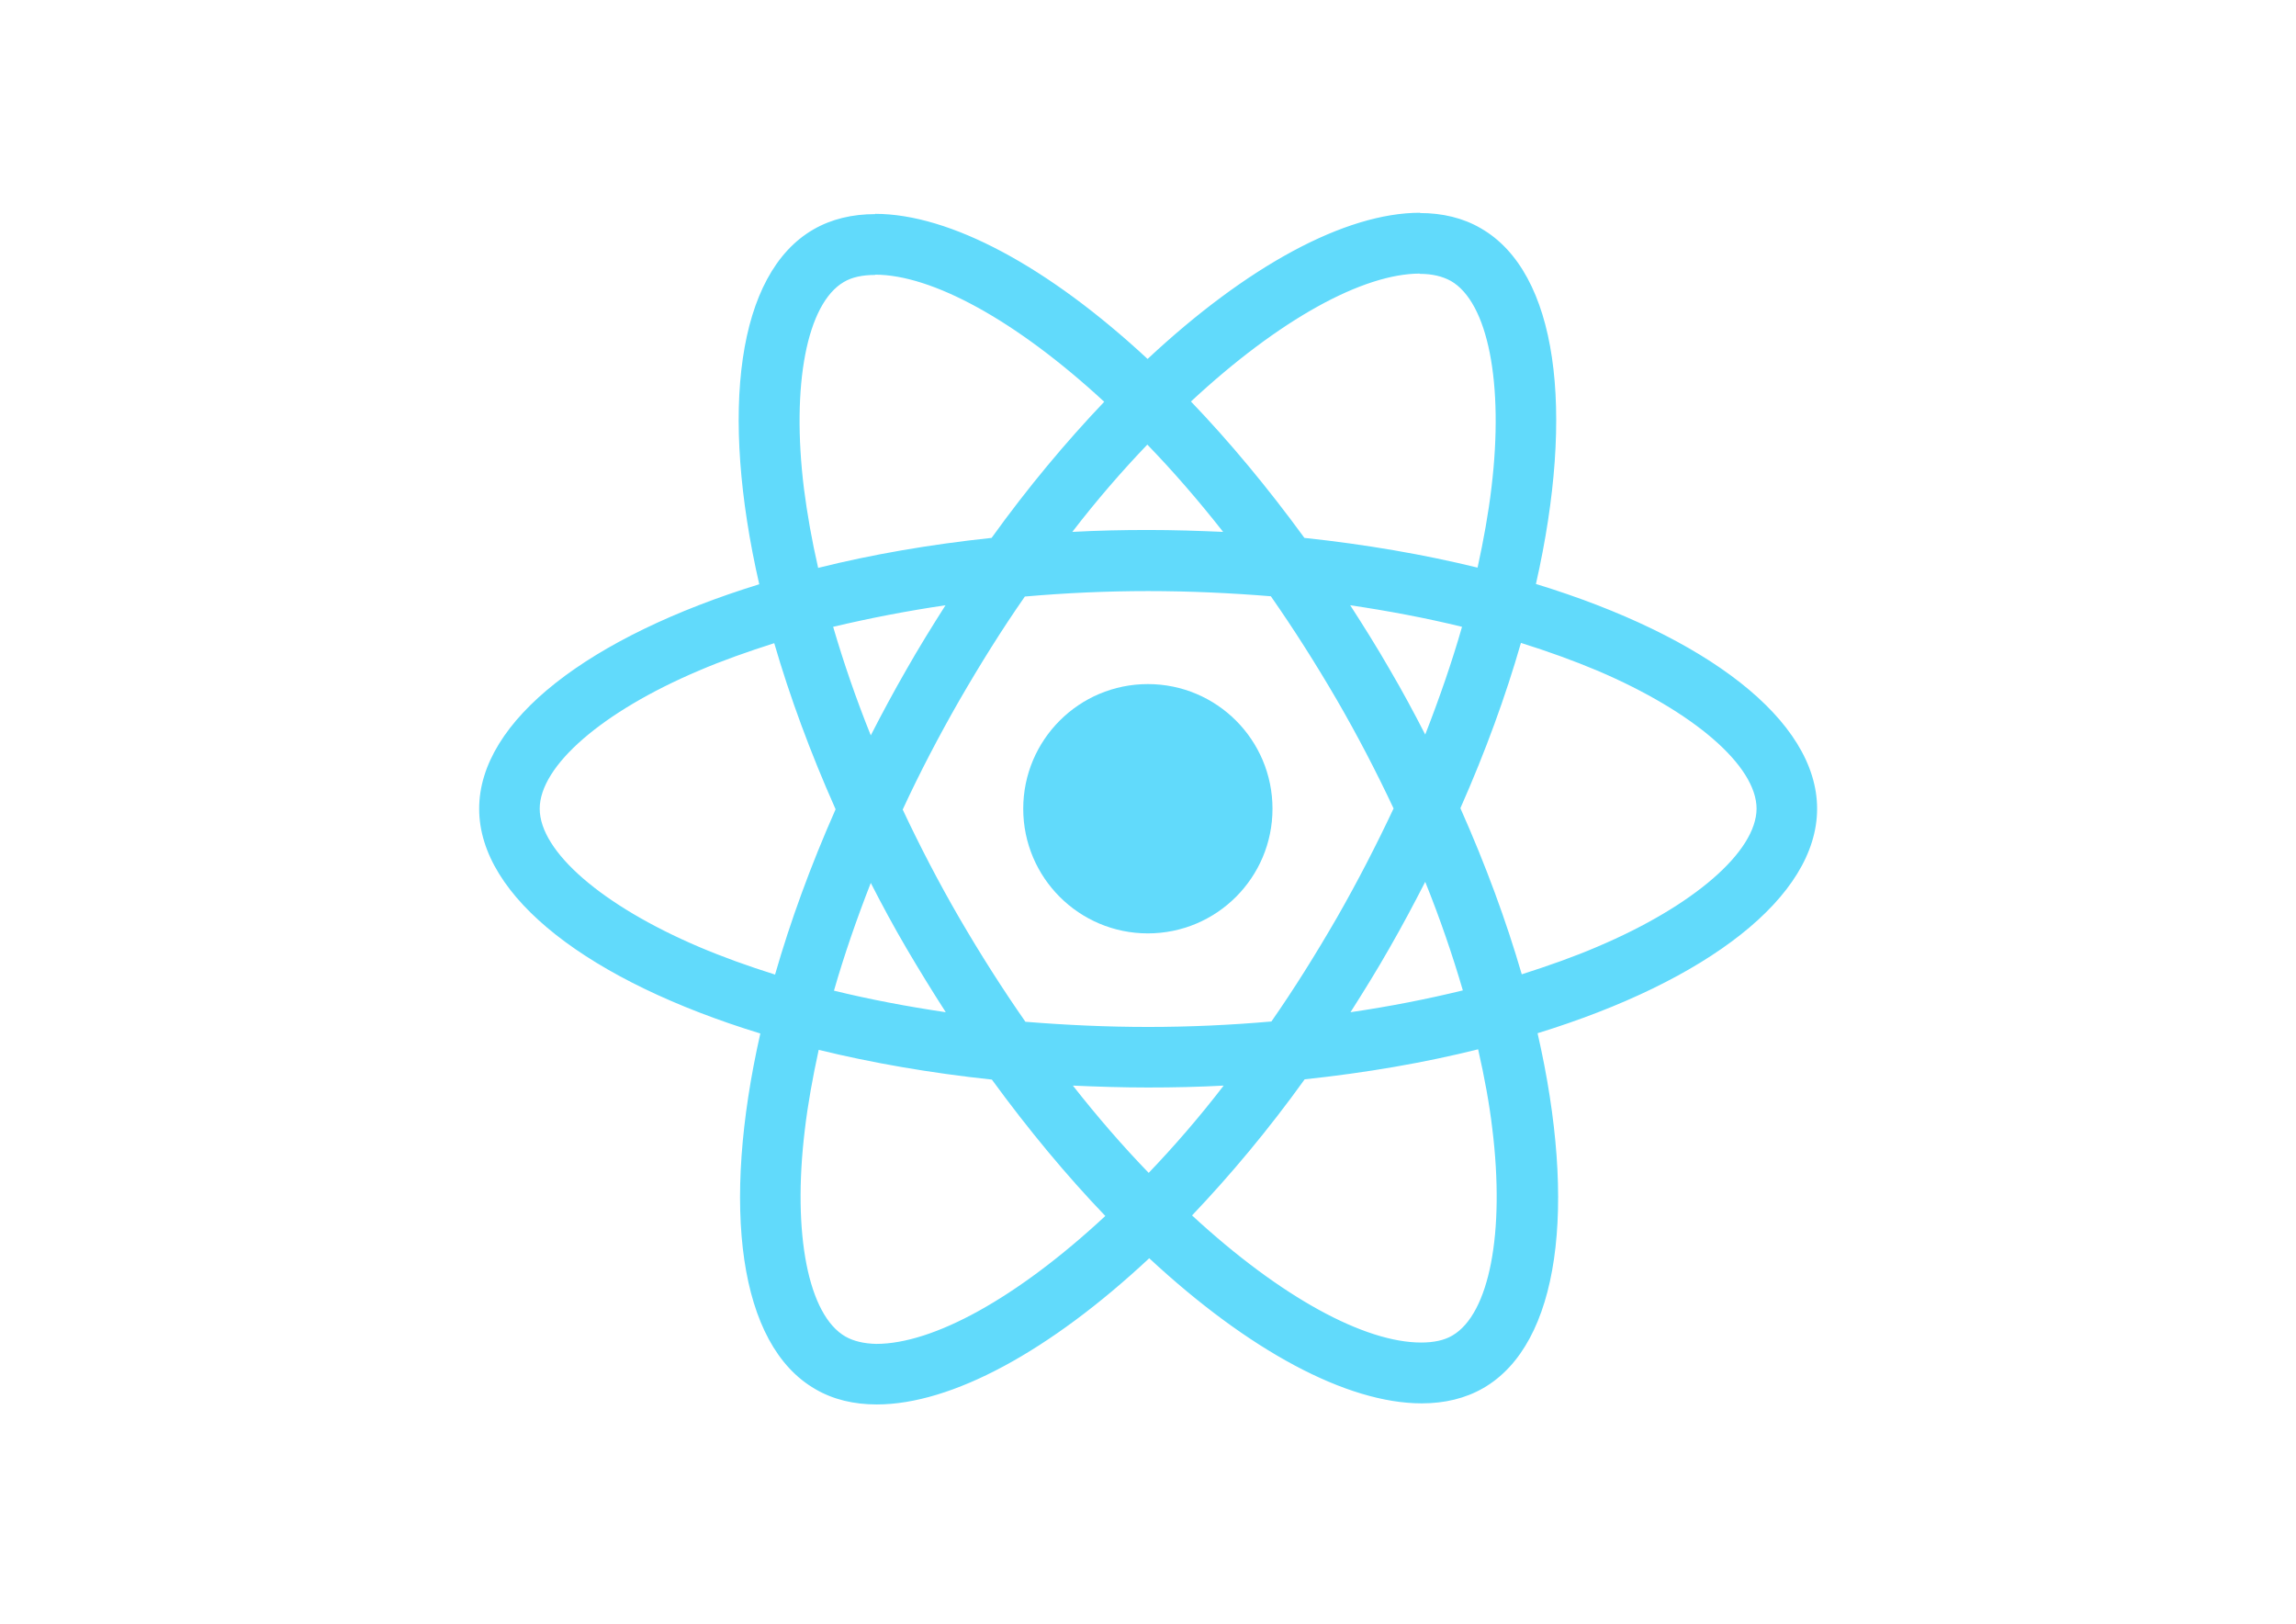
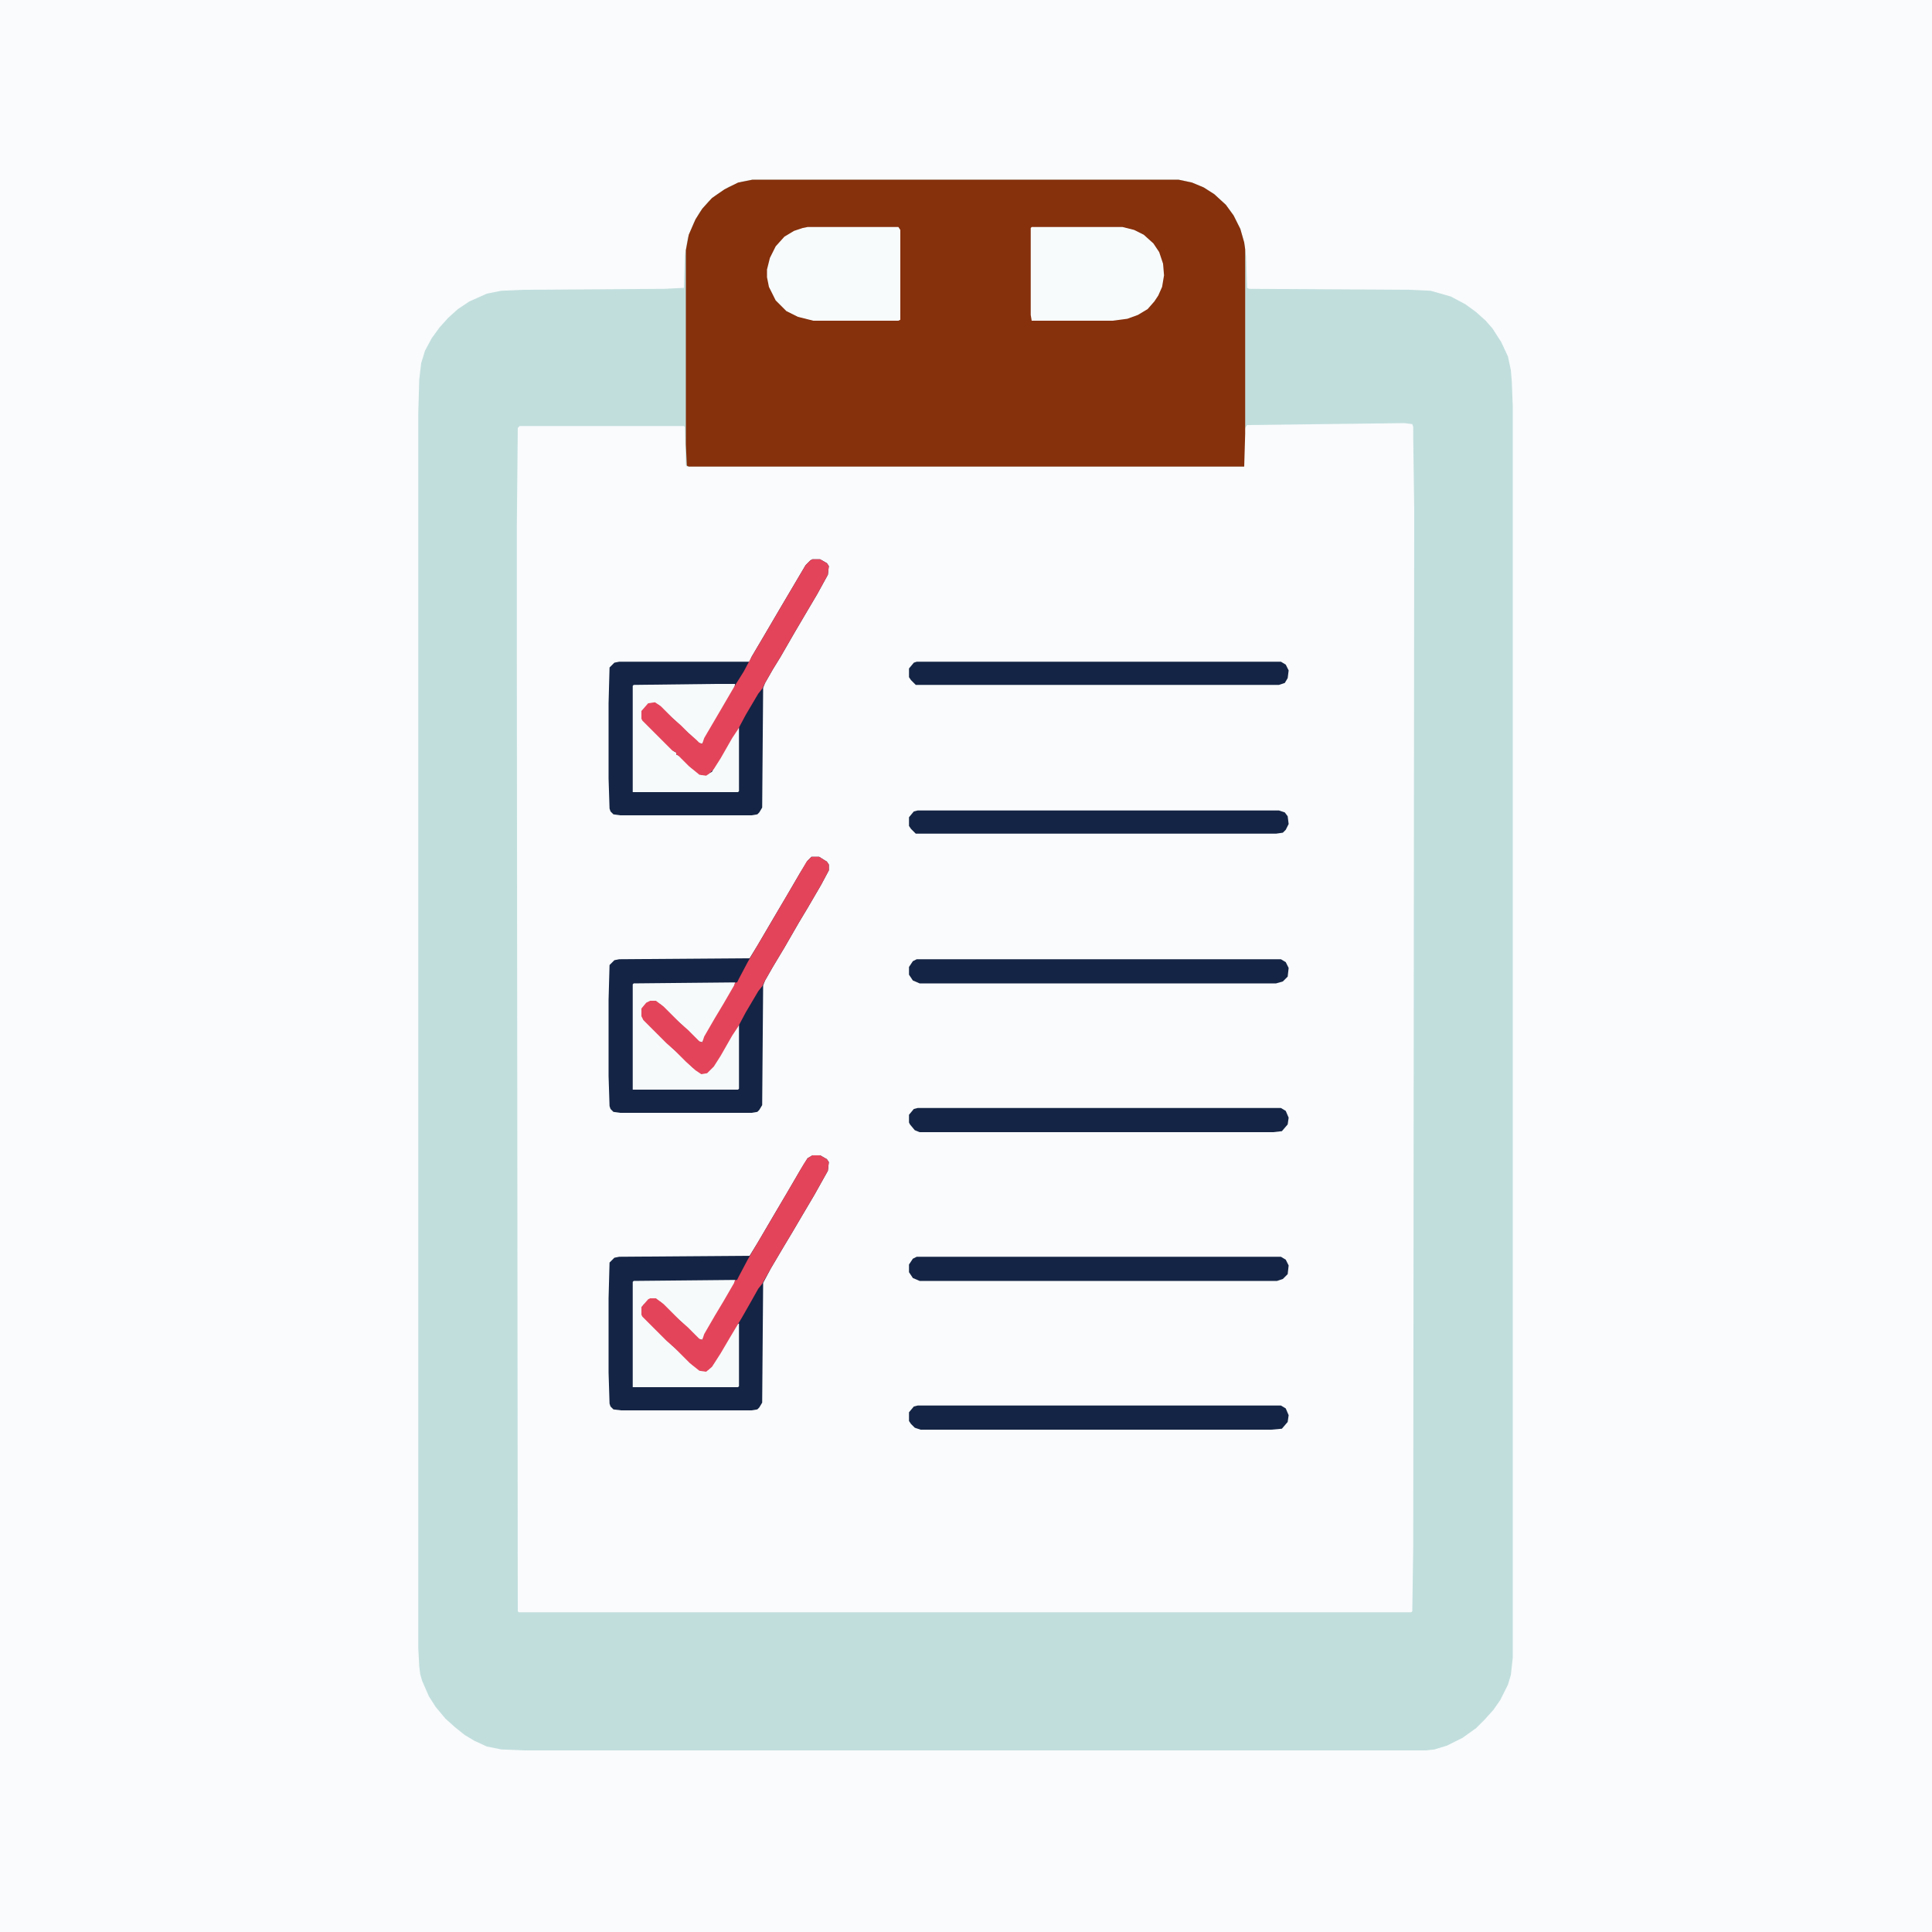
- <svg xmlns="http://www.w3.org/2000/svg" viewBox="0 0 841.9 595.3">
-   <g fill="#61DAFB">
-     <path d="M666.3 296.5c0-32.5-40.7-63.3-103.1-82.4 14.4-63.6 8-114.2-20.2-130.4-6.5-3.8-14.1-5.6-22.4-5.6v22.3c4.6 0 8.3.9 11.4 2.6 13.6 7.8 19.5 37.5 14.9 75.7-1.1 9.4-2.9 19.3-5.1 29.4-19.6-4.8-41-8.5-63.5-10.9-13.5-18.5-27.5-35.3-41.6-50 32.6-30.3 63.2-46.9 84-46.9V78c-27.5 0-63.5 19.6-99.9 53.6-36.4-33.8-72.4-53.2-99.9-53.2v22.3c20.7 0 51.4 16.5 84 46.6-14 14.7-28 31.4-41.3 49.9-22.6 2.4-44 6.1-63.6 11-2.3-10-4-19.7-5.2-29-4.7-38.2 1.1-67.9 14.6-75.8 3-1.8 6.9-2.6 11.5-2.6V78.5c-8.4 0-16 1.8-22.6 5.6-28.1 16.2-34.4 66.7-19.9 130.1-62.2 19.2-102.7 49.9-102.7 82.3 0 32.5 40.7 63.3 103.1 82.4-14.4 63.6-8 114.2 20.2 130.4 6.5 3.8 14.1 5.6 22.5 5.6 27.5 0 63.5-19.6 99.9-53.6 36.4 33.8 72.4 53.2 99.9 53.2 8.4 0 16-1.8 22.6-5.6 28.1-16.2 34.4-66.7 19.9-130.1 62-19.1 102.5-49.9 102.5-82.3zm-130.2-66.7c-3.7 12.9-8.3 26.2-13.5 39.5-4.1-8-8.4-16-13.1-24-4.6-8-9.5-15.8-14.4-23.4 14.2 2.1 27.9 4.7 41 7.9zm-45.8 106.5c-7.8 13.5-15.8 26.3-24.1 38.2-14.9 1.3-30 2-45.2 2-15.1 0-30.2-.7-45-1.9-8.3-11.9-16.4-24.6-24.2-38-7.6-13.1-14.5-26.4-20.8-39.8 6.2-13.4 13.2-26.8 20.7-39.9 7.8-13.5 15.8-26.3 24.1-38.2 14.9-1.3 30-2 45.2-2 15.1 0 30.2.7 45 1.9 8.3 11.9 16.4 24.6 24.2 38 7.6 13.1 14.5 26.4 20.8 39.8-6.3 13.4-13.2 26.8-20.7 39.9zm32.3-13c5.4 13.4 10 26.8 13.8 39.8-13.1 3.2-26.9 5.9-41.2 8 4.9-7.7 9.8-15.6 14.4-23.7 4.6-8 8.9-16.1 13-24.1zM421.2 430c-9.3-9.6-18.6-20.3-27.8-32 9 .4 18.2.7 27.5.7 9.4 0 18.7-.2 27.8-.7-9 11.7-18.3 22.4-27.5 32zm-74.4-58.9c-14.2-2.1-27.9-4.7-41-7.9 3.7-12.9 8.3-26.2 13.5-39.5 4.1 8 8.4 16 13.1 24 4.7 8 9.5 15.8 14.4 23.4zM420.7 163c9.3 9.6 18.6 20.3 27.8 32-9-.4-18.2-.7-27.5-.7-9.4 0-18.7.2-27.8.7 9-11.7 18.3-22.4 27.5-32zm-74 58.9c-4.9 7.7-9.8 15.6-14.4 23.7-4.6 8-8.9 16-13 24-5.4-13.4-10-26.8-13.8-39.8 13.1-3.1 26.9-5.8 41.2-7.9zm-90.5 125.2c-35.4-15.1-58.3-34.9-58.3-50.6 0-15.7 22.9-35.6 58.3-50.6 8.6-3.7 18-7 27.7-10.1 5.7 19.6 13.2 40 22.5 60.9-9.2 20.8-16.6 41.1-22.2 60.6-9.9-3.1-19.3-6.5-28-10.2zM310 490c-13.6-7.8-19.5-37.5-14.9-75.7 1.1-9.4 2.9-19.3 5.1-29.4 19.6 4.8 41 8.5 63.5 10.9 13.5 18.5 27.5 35.3 41.6 50-32.6 30.3-63.2 46.9-84 46.9-4.5-.1-8.3-1-11.3-2.7zm237.2-76.2c4.7 38.2-1.1 67.9-14.6 75.8-3 1.8-6.9 2.6-11.5 2.6-20.7 0-51.4-16.5-84-46.6 14-14.7 28-31.4 41.3-49.9 22.6-2.4 44-6.1 63.6-11 2.3 10.1 4.1 19.8 5.2 29.1zm38.5-66.7c-8.6 3.7-18 7-27.7 10.1-5.7-19.6-13.2-40-22.5-60.9 9.2-20.8 16.6-41.1 22.2-60.6 9.9 3.1 19.3 6.5 28.1 10.2 35.4 15.1 58.3 34.9 58.3 50.6-.1 15.7-23 35.6-58.4 50.6zM320.8 78.4z" />
-     <circle cx="420.9" cy="296.5" r="45.7" />
-     <path d="M520.5 78.1z" />
-   </g>
+ <svg xmlns="http://www.w3.org/2000/svg" version="1.1" viewBox="0 0 2000 2000" width="500" height="500">
+   <path transform="translate(0)" d="m0 0h2e3v2e3h-2e3z" fill="#F9FBFC" />
+   <path transform="translate(779,186)" d="m0 0h441l14 3 12 5 11 7 12 11 8 11 7 14 4 14 2 15 1 32 2 1 166 1 22 1 21 6 15 8 11 8 10 9 7 8 9 14 7 15 3 14 1 12 1 26v1295l-2 18-3 10-8 16-7 10-9 10-9 9-14 10-16 8-13 4-9 1h-933l-24-1-15-3-13-6-10-6-10-8-10-9-10-12-7-11-7-16-2-7-1-8-1-19v-1278l1-35 2-17 4-13 7-13 8-11 9-10 10-9 12-8 18-8 15-3 23-1 146-1 20-1 1-34 3-18 6-15 6-11 9-11 8-7 14-9 13-5z" fill="#F9FBFC" />
+   <path transform="translate(779,186)" d="m0 0h441l14 3 12 5 11 7 12 11 8 11 7 14 4 14 2 15 1 32 2 1 166 1 22 1 21 6 15 8 11 8 10 9 7 8 9 14 7 15 3 14 1 12 1 26v1295l-2 18-3 10-8 16-7 10-9 10-9 9-14 10-16 8-13 4-9 1h-933l-24-1-15-3-13-6-10-6-10-8-10-9-10-12-7-11-7-16-2-7-1-8-1-19v-1278l1-35 2-17 4-13 7-13 8-11 9-10 10-9 12-8 18-8 15-3 23-1 146-1 20-1 1-34 3-18 6-15 6-11 9-11 8-7 14-9 13-5zm512 254-2 3-1 6v34h-577l-1-2-1-39-1-1h-170l-2 2-1 103v122l1 1e3 1 1h924l1-1 1-68 1-1072-1-74v-12l-1-3-8-1z" fill="#C1DEDD" />
+   <path transform="translate(779,186)" d="m0 0h441l14 3 12 5 11 7 12 11 8 11 7 14 4 14 1 7v191l-1 34h-575l-2-1-1-22v-201l3-16 7-16 7-11 10-11 13-9 14-7z" fill="#86300C" />
+   <path transform="translate(841,579)" d="m0 0h8l7 4 2 3-1 9-11 20-13 22-10 17-15 26-8 13-8 14-2 5-1 124-3 5-2 2-6 1h-136l-7-1-3-3-1-3-1-31v-78l1-37 5-5 5-1h135l2-5 13-22 17-29 26-44 5-5z" fill="#142444" />
+   <path transform="translate(841,1196)" d="m0 0h8l7 4 2 3-1 9-14 25-13 22-10 17-9 15-13 22-8 15-1 124-3 5-2 2-6 1h-135l-8-1-3-3-1-3-1-32v-77l1-37 5-5 5-1 135-1 8-13 17-29 13-22 14-24 8-13z" fill="#142444" />
+   <path transform="translate(840,887)" d="m0 0h8l8 5 2 3v6l-8 15-14 24-9 15-15 26-12 20-8 14-2 5-1 124-3 5-2 2-6 1h-136l-7-1-3-3-1-3-1-31v-79l1-36 5-5 5-1 135-1 8-13 17-29 13-22 14-24 8-13z" fill="#142444" />
+   <path transform="translate(1068,235)" d="m0 0h94l12 3 10 5 10 9 6 9 4 12 1 12-2 12-4 9-4 6-7 8-10 6-11 4-15 2h-84l-1-6v-90z" fill="#F8FBFC" />
+   <path transform="translate(836,235)" d="m0 0h94l2 3v93l-2 1h-88l-16-4-12-6-11-11-7-14-2-10v-8l3-12 6-12 9-10 10-6 9-3z" fill="#F8FBFC" />
+   <path transform="translate(949,1301)" d="m0 0h377l5 3 3 6-1 9-5 5-6 2h-370l-7-3-4-6v-8l4-6z" fill="#142444" />
+   <path transform="translate(949,993)" d="m0 0h377l5 3 3 6-1 9-5 5-7 2h-369l-7-3-4-6v-8l4-6z" fill="#142444" />
+   <path transform="translate(950,1147)" d="m0 0h376l5 3 3 7-1 7-6 7-9 1h-366l-5-2-5-6-1-2v-8l5-6z" fill="#142444" />
+   <path transform="translate(950,1455)" d="m0 0h376l5 3 3 7-1 7-6 7-11 1h-363l-6-2-4-4-2-3v-9l5-6z" fill="#142444" />
+   <path transform="translate(949,685)" d="m0 0h377l5 3 3 6-1 8-3 5-6 2h-376l-5-5-2-3v-9l5-6z" fill="#142444" />
+   <path transform="translate(950,839)" d="m0 0h374l6 2 3 4 1 8-3 6-3 3-7 1h-373l-5-5-2-3v-9l5-6z" fill="#142444" />
+   <path transform="translate(740,708)" d="m0 0h21l-1 5-15 26-12 20-6 11-4-1-8-8-8-7-8-8-8-7-9-9-4-2-7 1-6 7v8l7 8 26 26 2 1v2l4 2 12 12 10 7 7-1 4-2 2-4 14-24 8-14 4-4v66l-1 1h-109v-110l1-1z" fill="#F6FAFA" />
+   <path transform="translate(759,1017)" d="m0 0h2l-1 5-14 24-9 15-10 18-4-1-17-17-8-7-14-14-5-3h-6l-6 4-2 3v8l4 6 27 27 8 7 13 13 9 6 6-1 7-7 14-24 8-14 4-4v66l-1 1h-109v-109l1-1z" fill="#F6FAFA" />
+   <path transform="translate(759,1325)" d="m0 0h2l-1 5-14 24-9 15-10 18-4-1-17-17-8-7-14-14-5-3h-6l-7 6-1 2v8l7 8 24 24 8 7 13 13 9 6 7-1 6-7 17-29 7-11 2-1v65l-1 1h-109v-109l1-1z" fill="#F6FAFA" />
+   <path transform="translate(841,579)" d="m0 0h8l7 4 2 3-1 9-11 20-13 22-10 17-15 26-8 13-8 14-3 6-4 5-13 22-8 15-6 9-12 21-7 11-5 5-3 2-7-1-11-9-11-11-2-1v-2l-4-2-31-31-1-2v-8l7-8 7-1 6 4 13 13 8 7 8 8 8 7 3 3 3 1 2-6 17-29 14-24 10-16 8-15 13-22 17-29 26-44 5-5z" fill="#E4445A" />
+   <path transform="translate(841,1196)" d="m0 0h8l7 4 2 3-1 9-14 25-13 22-10 17-9 15-13 22-9 16-4 5-9 16-8 14-12 20-10 17-9 14-6 5-7-1-10-8-16-16-8-7-25-25-1-2v-8l7-8 2-1h6l8 6 17 17 8 7 12 12 3 1 2-6 11-19 9-15 11-19 1-3h2l2-4 9-17 4-7 16-27 17-29 10-17 11-19 4-6z" fill="#E4445A" />
+   <path transform="translate(840,887)" d="m0 0h8l8 5 2 3v6l-8 15-14 24-9 15-15 26-12 20-8 14-3 6-4 5-13 22-8 15-6 9-12 21-7 11-7 7-6 1-6-4-10-9-12-12-8-7-24-24-2-4v-8l5-6 4-2h6l8 6 17 17 8 7 12 12 3 1 2-6 11-19 9-15 11-19 1-3h2l2-4 9-17 4-7 16-27 17-29 10-17 14-24z" fill="#E4445A" />
</svg>
